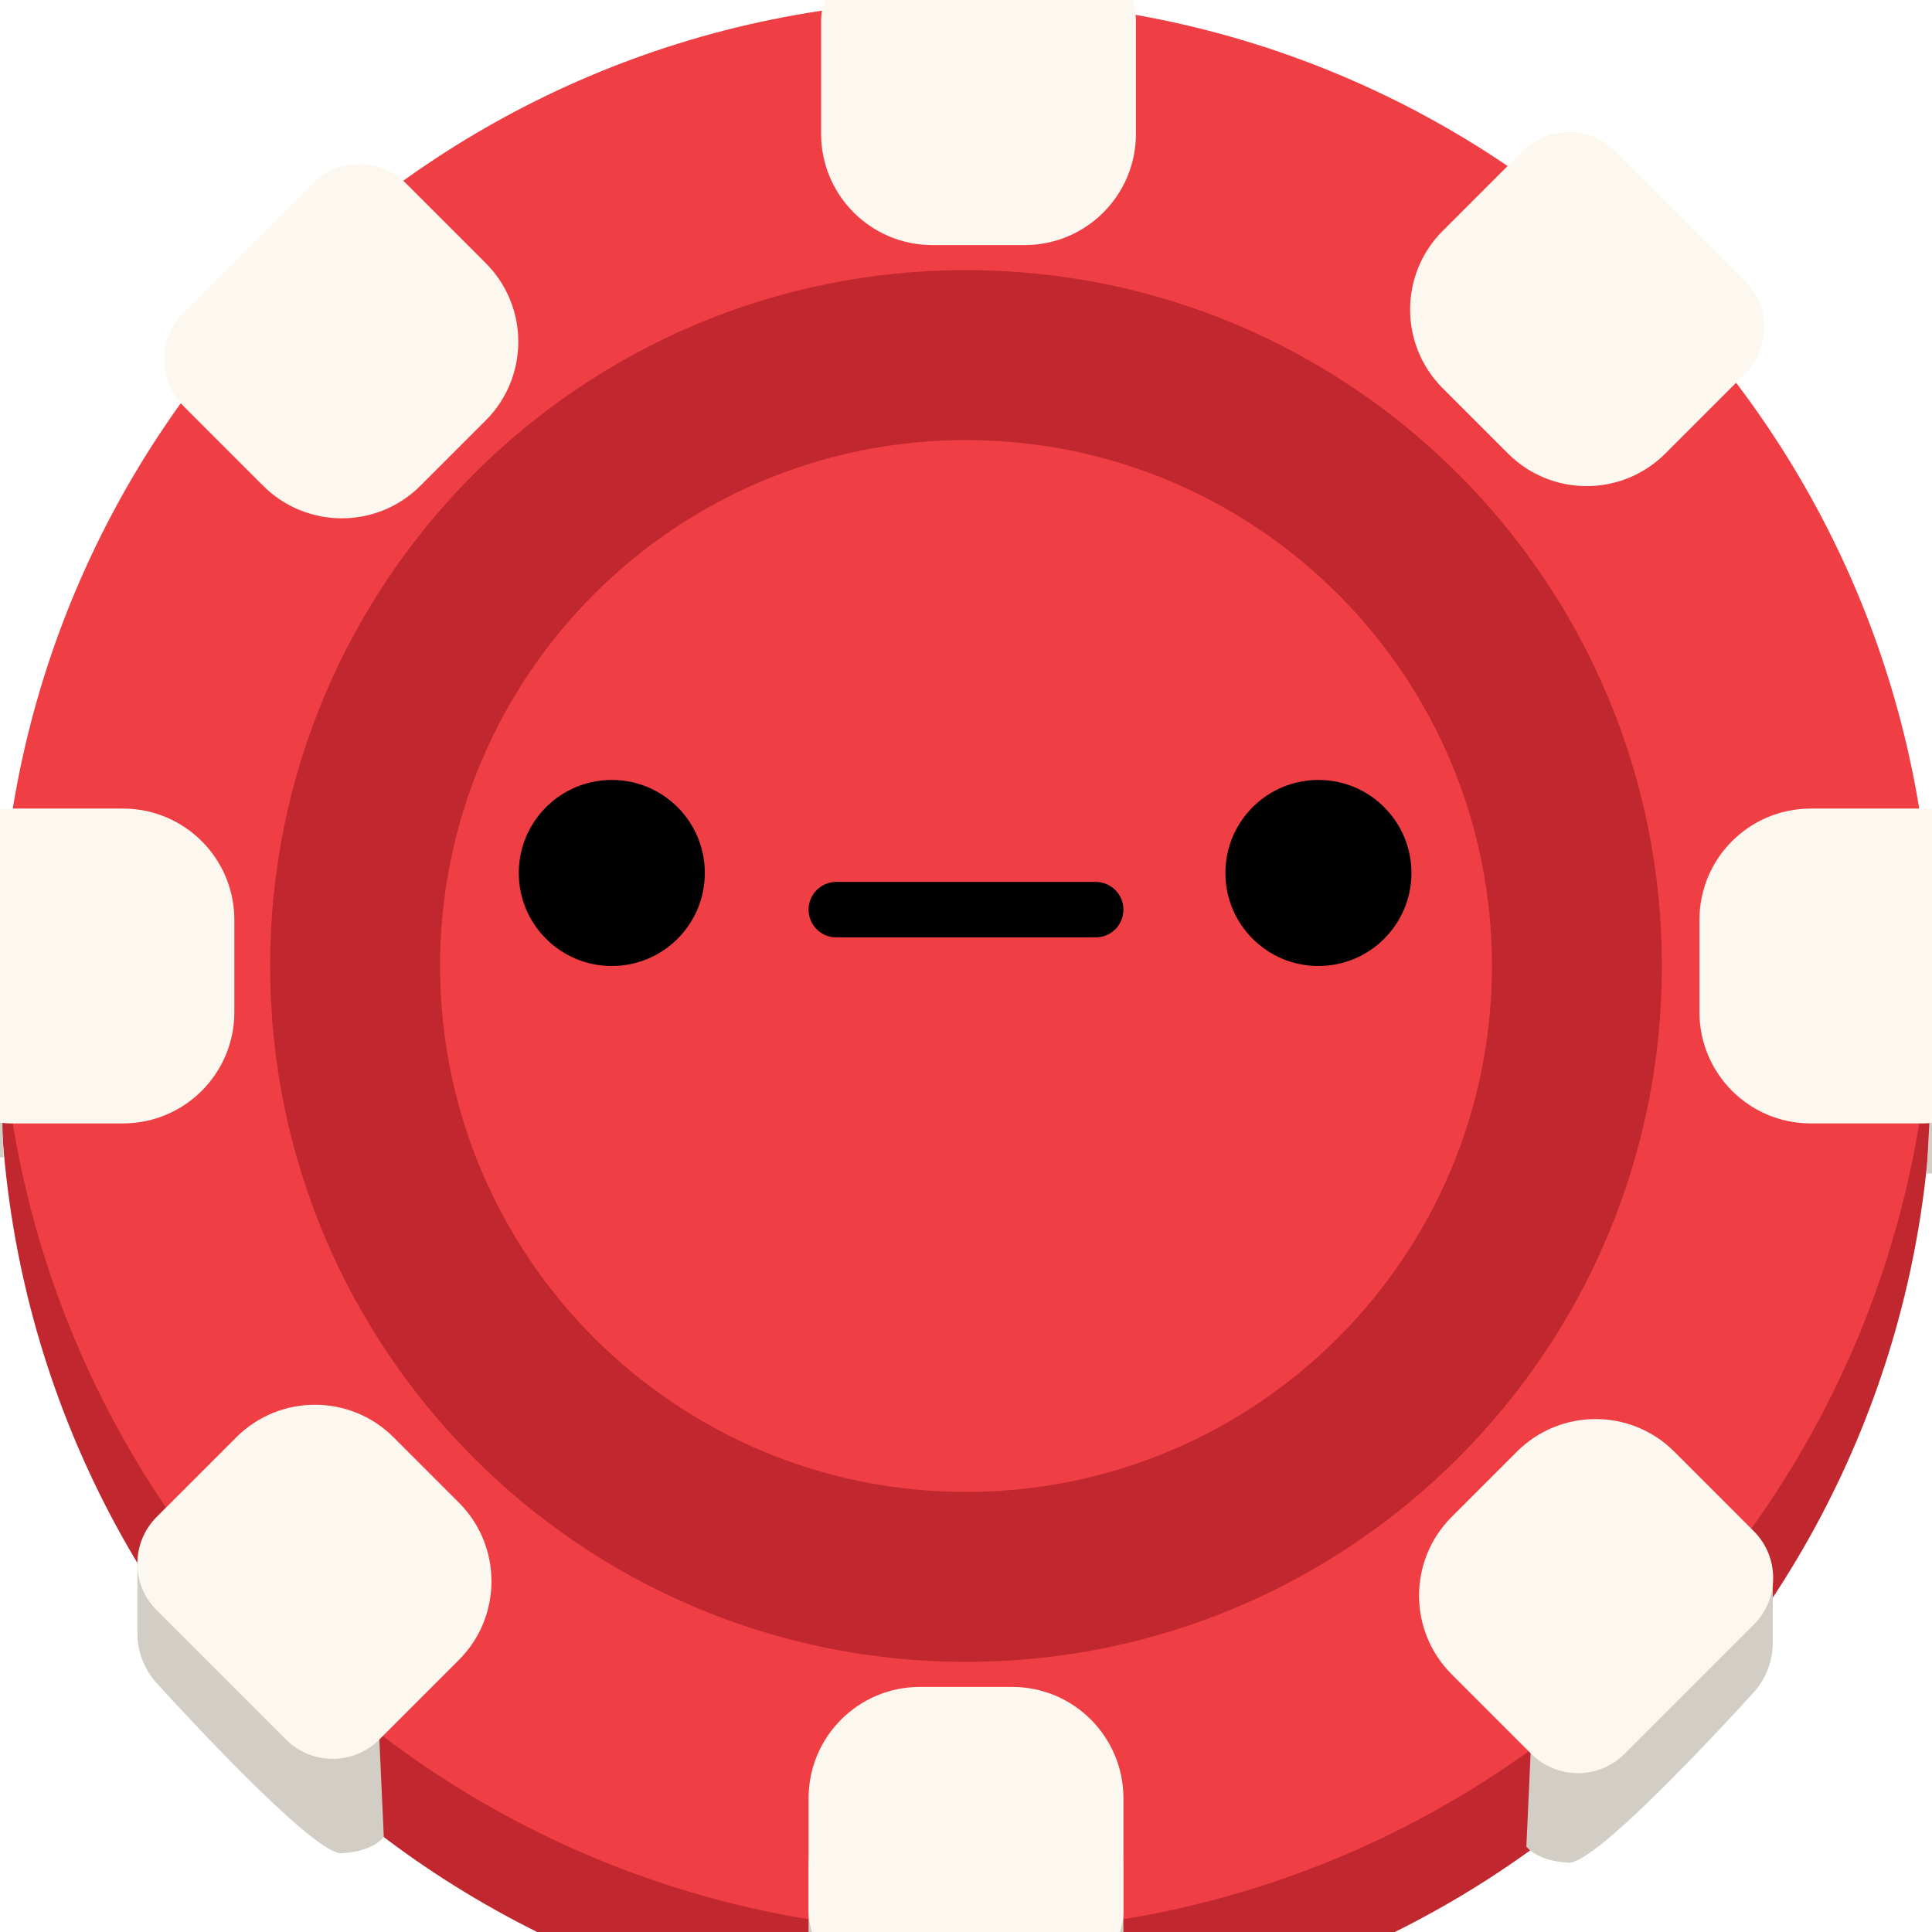
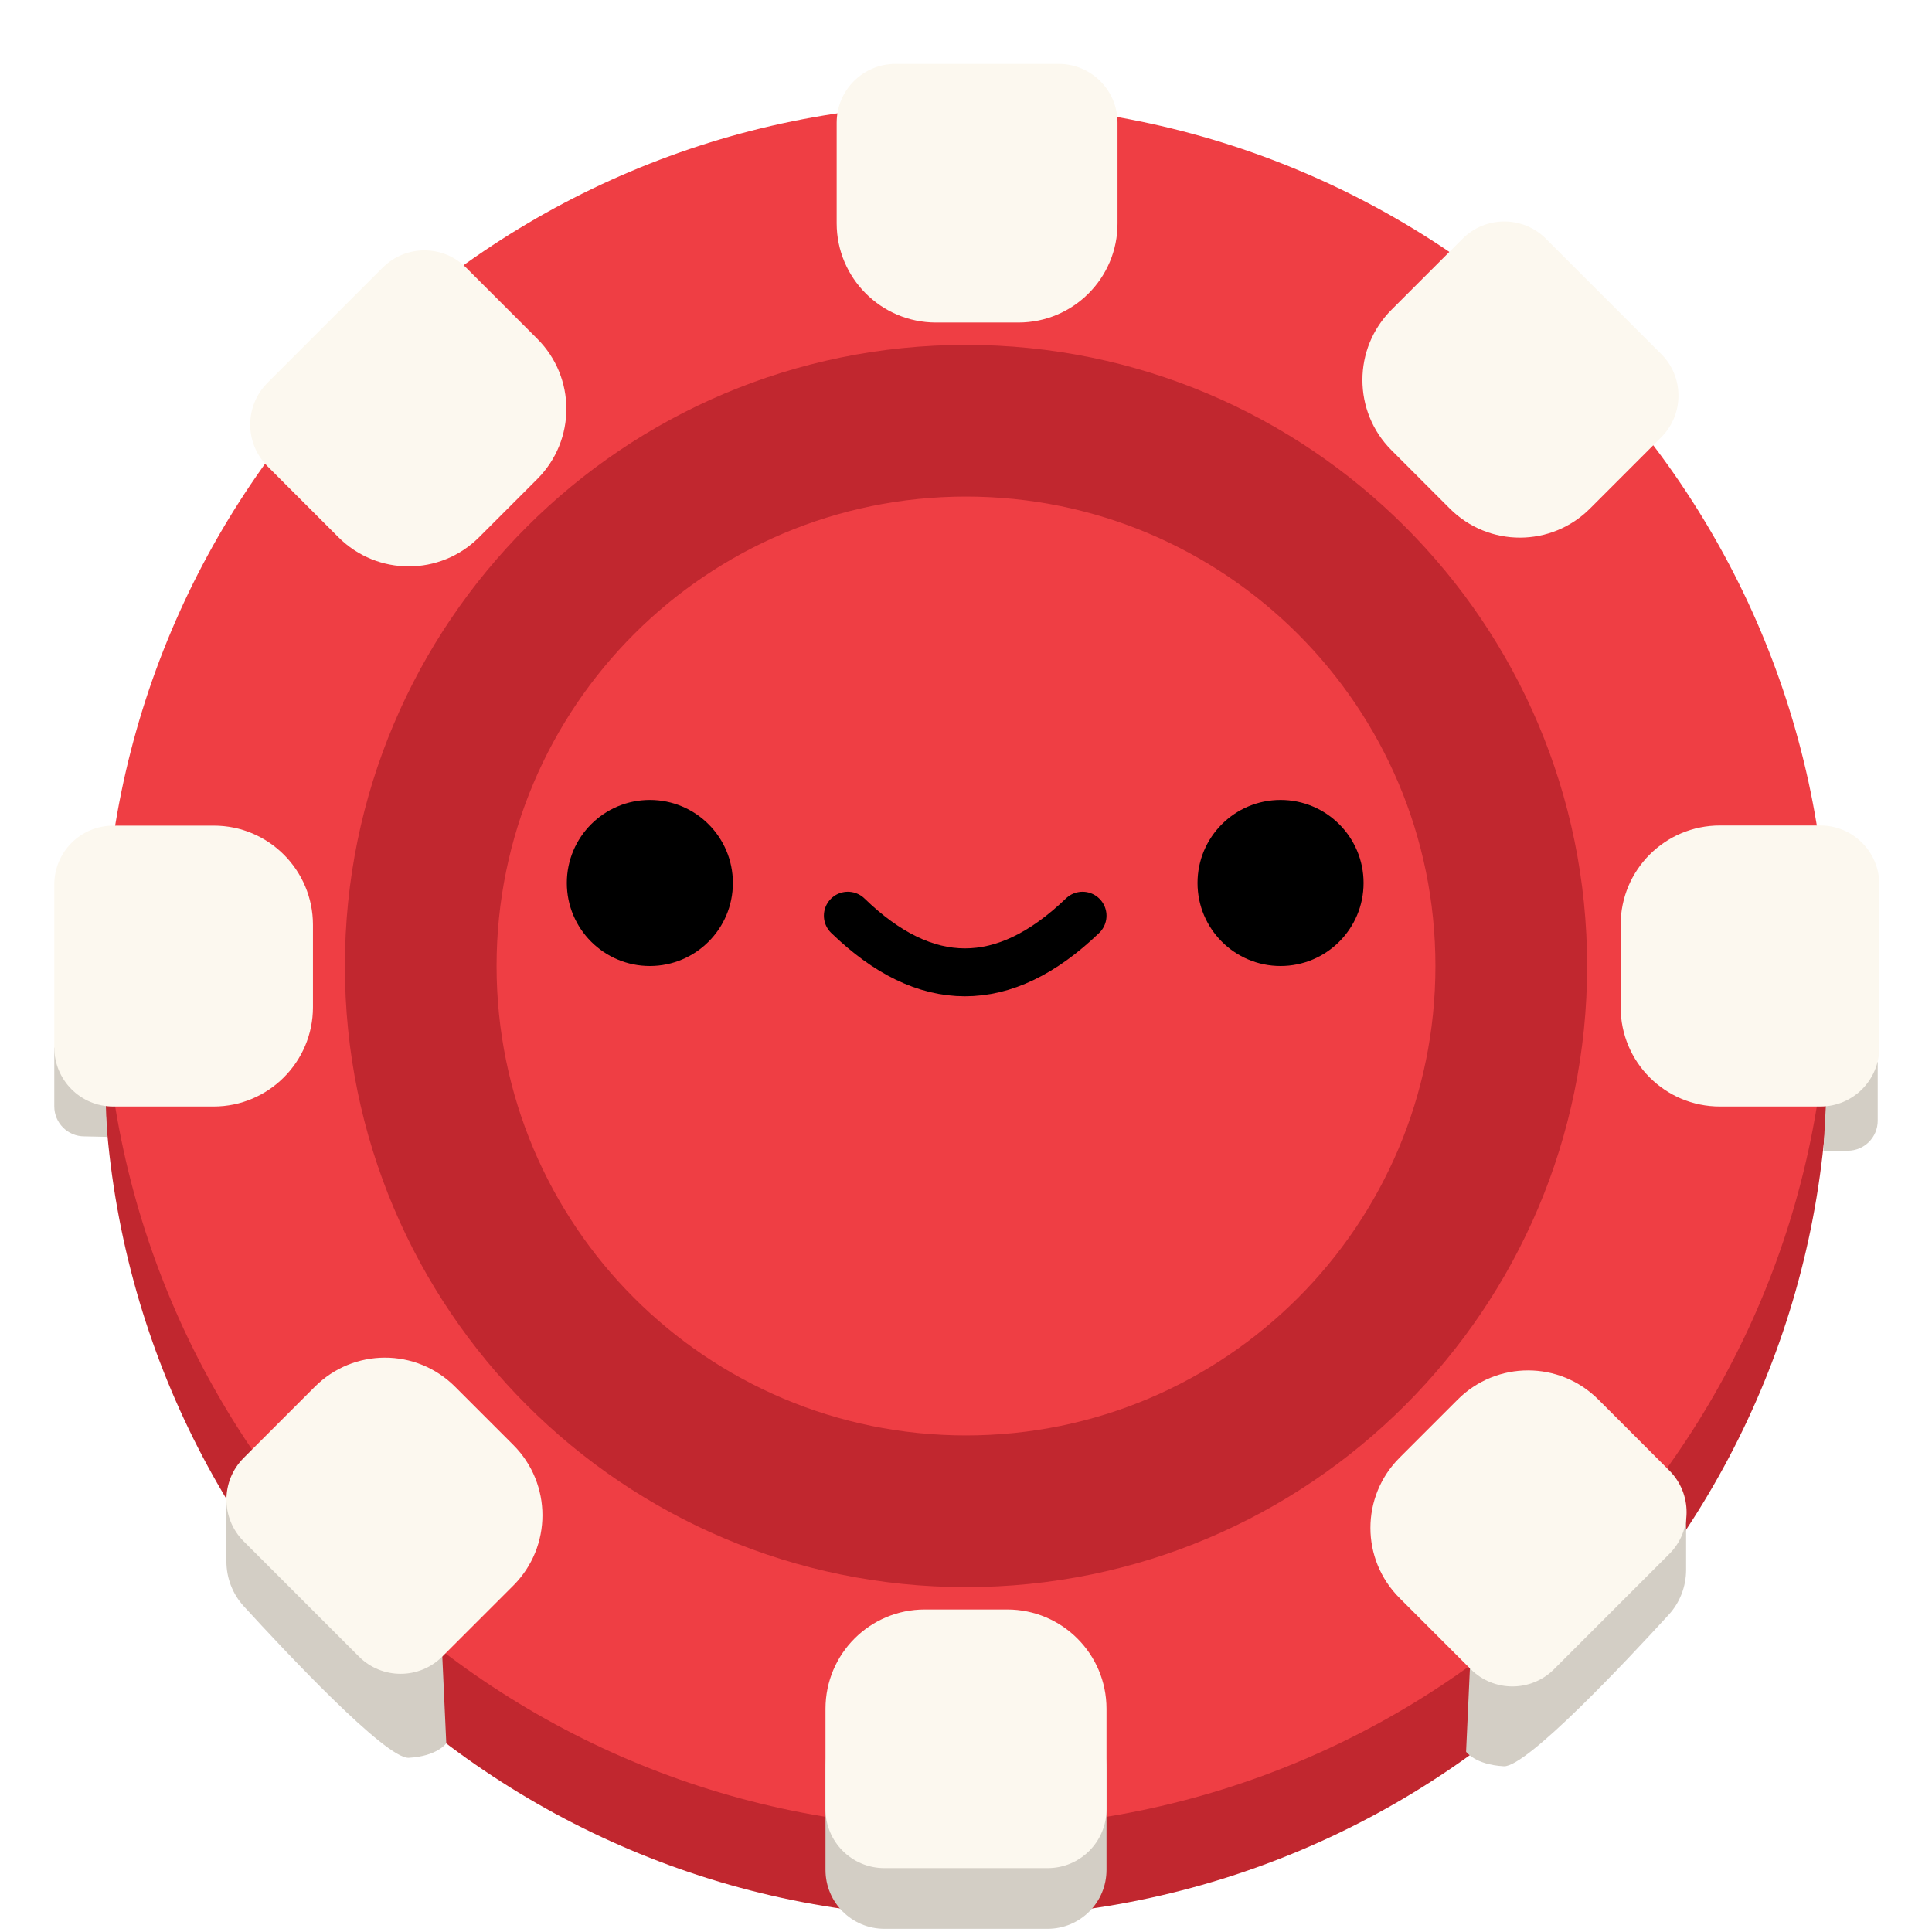
- <svg xmlns="http://www.w3.org/2000/svg" version="1.1" id="Layer_1" x="0px" y="0px" viewBox="0 0 1080 1080" style="enable-background:new 0 0 1080 1080;" xml:space="preserve">
+ <svg xmlns="http://www.w3.org/2000/svg" version="1.1" id="Layer_1" x="0px" y="0px" viewBox="225 -355 1210 1210" style="enable-background:new 225 -355 1210 1210;" xml:space="preserve">
  <style type="text/css">
	.st0{fill:#C1272F;}
	.st1{fill:#EF3E44;}
	.st2{fill:#FCF8EF;}
	.st3{fill:#D3CEC5;}
+ 	.st4{display:none;}
+ 	.st5{fill:none;stroke:#000000;stroke-width:30;stroke-linecap:round;stroke-miterlimit:10;}
</style>
-   <circle class="st0" cx="540" cy="596" r="540" />
+   <circle class="st0" cx="830" cy="306" r="540" />
  <g>
-     <circle class="st1" cx="540" cy="540" r="540" />
+     <circle class="st1" cx="830" cy="250" r="540" />
  </g>
-   <circle class="st0" cx="540" cy="540" r="389" />
+   <circle class="st0" cx="830" cy="250" r="389" />
  <g>
-     <circle class="st1" cx="540" cy="540" r="294" />
+     <circle class="st1" cx="830" cy="250" r="294" />
  </g>
-   <path class="st2" d="M572.8,137h-51.6c-34.35,0-62.2-27.85-62.2-62.2V11.92C459-8.47,475.53-25,495.92-25h102.15  C618.47-25,635-8.47,635,11.92V74.8C635,109.15,607.15,137,572.8,137z" />
-   <path class="st2" d="M271.52,235.03l-36.49,36.49c-24.29,24.29-63.67,24.29-87.96,0l-44.46-44.46c-14.42-14.42-14.42-37.8,0-52.22  l72.23-72.23c14.42-14.42,37.8-14.42,52.22,0l44.46,44.46C295.81,171.36,295.81,210.74,271.52,235.03z" />
-   <path class="st3" d="M514.2,981h51.6c34.35,0,62.2,27.85,62.2,62.2v62.88c0,20.39-16.53,36.92-36.92,36.92H488.92  c-20.39,0-36.92-16.53-36.92-36.92v-62.88C452,1008.85,479.85,981,514.2,981z" />
-   <path class="st2" d="M842.97,253.52l-36.49-36.49c-24.29-24.29-24.29-63.67,0-87.96l44.46-44.46c14.42-14.42,37.8-14.42,52.22,0  l72.23,72.23c14.42,14.42,14.42,37.8,0,52.22l-44.46,44.46C906.64,277.81,867.26,277.81,842.97,253.52z" />
-   <circle cx="342" cy="488" r="52" />
-   <circle cx="737" cy="488" r="52" />
-   <path d="M612.5,524h-145c-8.56,0-15.5-6.94-15.5-15.5v0c0-8.56,6.94-15.5,15.5-15.5h145c8.56,0,15.5,6.94,15.5,15.5v0  C628,517.06,621.06,524,612.5,524z" />
-   <path class="st2" d="M514.2,943h51.6c34.35,0,62.2,27.85,62.2,62.2v62.88c0,20.39-16.53,36.92-36.92,36.92H488.92  c-20.39,0-36.92-16.53-36.92-36.92v-62.88C452,970.85,479.85,943,514.2,943z" />
-   <path class="st3" d="M76.8,873.71v39.21c0,10.41,3.89,20.45,10.91,28.13c25.72,28.14,89.03,95.73,103.29,94.94  c18-1,23.55-9.07,23.55-9.07l-2.49-54.54" />
-   <path class="st3" d="M991,879v39.21c0,10.41-3.89,20.45-10.91,28.13c-25.72,28.14-89.03,95.73-103.29,94.94  c-18-1-23.55-9.07-23.55-9.07l2.49-54.54" />
-   <path class="st2" d="M220.03,803.48l36.49,36.49c24.29,24.29,24.29,63.67,0,87.96l-44.46,44.46c-14.42,14.42-37.8,14.42-52.22,0  l-72.23-72.23c-14.42-14.42-14.42-37.8,0-52.22l44.46-44.46C156.36,779.19,195.74,779.19,220.03,803.48z" />
-   <path class="st2" d="M811.48,847.97l36.49-36.49c24.29-24.29,63.67-24.29,87.96,0l44.46,44.46c14.42,14.42,14.42,37.8,0,52.22  l-72.23,72.23c-14.42,14.42-37.8,14.42-52.22,0l-44.46-44.46C787.19,911.64,787.19,872.26,811.48,847.97z" />
-   <path class="st3" d="M2,647l-14.24-0.34c-10.36,0-18.76-8.4-18.76-18.76v-36.82H0L2,647z" />
-   <path class="st3" d="M1077,656l15.24-0.34c10.36,0,18.76-8.4,18.76-18.76v-36.82h-31L1077,656z" />
-   <path class="st2" d="M131,514.2v51.6c0,34.35-27.85,62.2-62.2,62.2H5.92C-14.47,628-31,611.47-31,591.08v-12.44v-89.71  C-31,468.53-14.47,452,5.92,452H68.8C103.15,452,131,479.85,131,514.2z" />
-   <path class="st2" d="M950,565.8v-51.6c0-34.35,27.85-62.2,62.2-62.2h62.88c20.39,0,36.92,16.53,36.92,36.92v102.15  c0,20.39-16.53,36.92-36.92,36.92h-62.88C977.85,628,950,600.15,950,565.8z" />
+   <path class="st2" d="M862.8-153h-51.6c-34.4,0-62.2-27.9-62.2-62.2v-62.9c0-20.4,16.5-36.9,36.9-36.9h102.1  c20.4,0,36.9,16.5,36.9,36.9v62.9C925-180.9,897.2-153,862.8-153z" />
+   <path class="st2" d="M561.5-55L525-18.5c-24.3,24.3-63.7,24.3-88,0l-44.5-44.5c-14.4-14.4-14.4-37.8,0-52.2l72.2-72.2  c14.4-14.4,37.8-14.4,52.2,0l44.5,44.5C585.8-118.6,585.8-79.3,561.5-55z" />
+   <path class="st3" d="M804.2,691h51.6c34.3,0,62.2,27.8,62.2,62.2v62.9c0,20.4-16.5,36.9-36.9,36.9H778.9  c-20.4,0-36.9-16.5-36.9-36.9v-62.9C742,718.8,769.8,691,804.2,691z" />
+   <path class="st2" d="M1133-36.5L1096.5-73c-24.3-24.3-24.3-63.7,0-88l44.5-44.5c14.4-14.4,37.8-14.4,52.2,0l72.2,72.2  c14.4,14.4,14.4,37.8,0,52.2l-44.5,44.5C1196.6-12.2,1157.3-12.2,1133-36.5z" />
+   <circle cx="632" cy="198" r="52" />
+   <circle cx="1027" cy="198" r="52" />
+   <path class="st4" d="M902.5,234h-145c-8.6,0-15.5-6.9-15.5-15.5l0,0c0-8.6,6.9-15.5,15.5-15.5h145c8.6,0,15.5,6.9,15.5,15.5l0,0  C918,227.1,911.1,234,902.5,234z" />
+   <path class="st2" d="M804.2,653h51.6c34.3,0,62.2,27.8,62.2,62.2v62.9c0,20.4-16.5,36.9-36.9,36.9H778.9  c-20.4,0-36.9-16.5-36.9-36.9v-62.9C742,680.8,769.8,653,804.2,653z" />
+   <path class="st3" d="M366.8,583.7v39.2c0,10.4,3.9,20.5,10.9,28.1c25.7,28.1,89,95.7,103.3,94.9c18-1,23.5-9.1,23.5-9.1l-2.5-54.5" />
+   <path class="st3" d="M1281,589v39.2c0,10.4-3.9,20.5-10.9,28.1c-25.7,28.1-89,95.7-103.3,94.9c-18-1-23.6-9.1-23.6-9.1l2.5-54.5" />
+   <path class="st2" d="M510,513.5l36.5,36.5c24.3,24.3,24.3,63.7,0,88l-44.5,44.5c-14.4,14.4-37.8,14.4-52.2,0l-72.2-72.2  c-14.4-14.4-14.4-37.8,0-52.2l44.5-44.5C446.4,489.2,485.7,489.2,510,513.5z" />
+   <path class="st2" d="M1101.5,558l36.5-36.5c24.3-24.3,63.7-24.3,88,0l44.5,44.5c14.4,14.4,14.4,37.8,0,52.2l-72.2,72.2  c-14.4,14.4-37.8,14.4-52.2,0l-44.5-44.5C1077.2,621.6,1077.2,582.3,1101.5,558z" />
+   <path class="st3" d="M292,357l-14.2-0.3c-10.4,0-18.8-8.4-18.8-18.8v-36.8h31L292,357z" />
+   <path class="st3" d="M1367,366l15.2-0.3c10.4,0,18.8-8.4,18.8-18.8v-36.8h-31L1367,366z" />
+   <path class="st2" d="M421,224.2v51.6c0,34.3-27.9,62.2-62.2,62.2h-62.9c-20.4,0-36.9-16.5-36.9-36.9v-12.4v-89.7  c0-20.4,16.5-36.9,36.9-36.9h62.9C393.1,162,421,189.9,421,224.2z" />
+   <path class="st2" d="M1240,275.8v-51.6c0-34.4,27.8-62.2,62.2-62.2h62.9c20.4,0,36.9,16.5,36.9,36.9v102.2  c0,20.4-16.5,36.9-36.9,36.9h-62.9C1267.8,338,1240,310.2,1240,275.8z" />
+   <path class="st5" d="M756,218.5c48.6,47.1,97.6,47.5,147,0" />
</svg>
